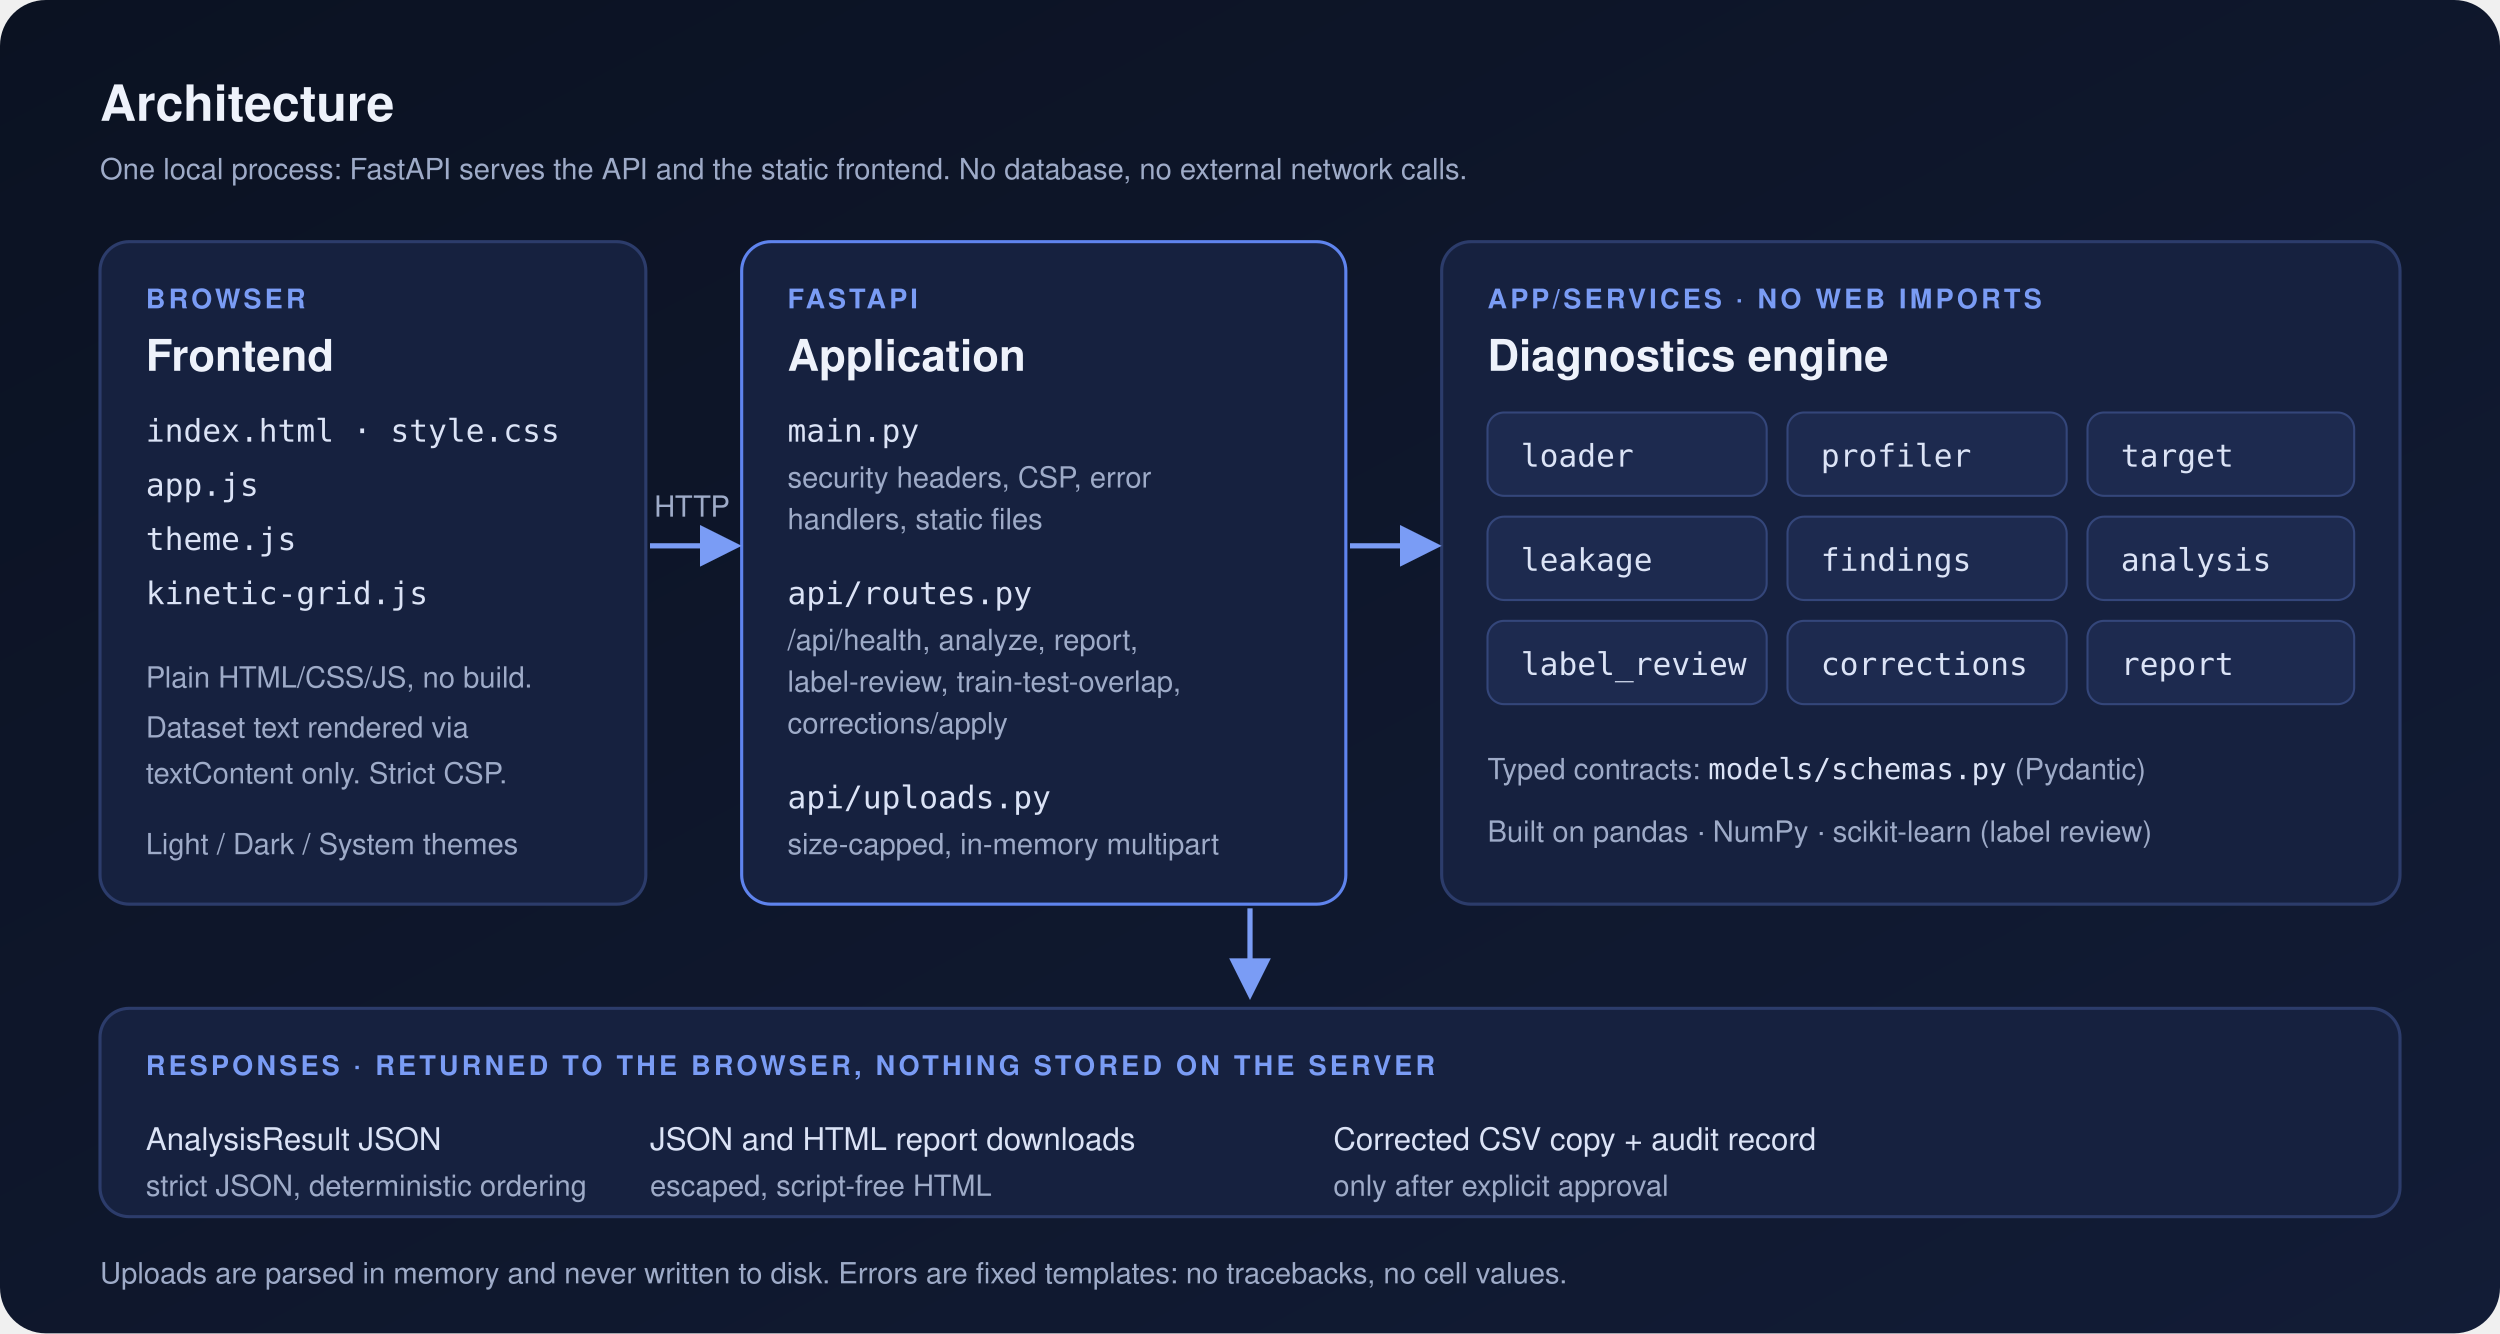
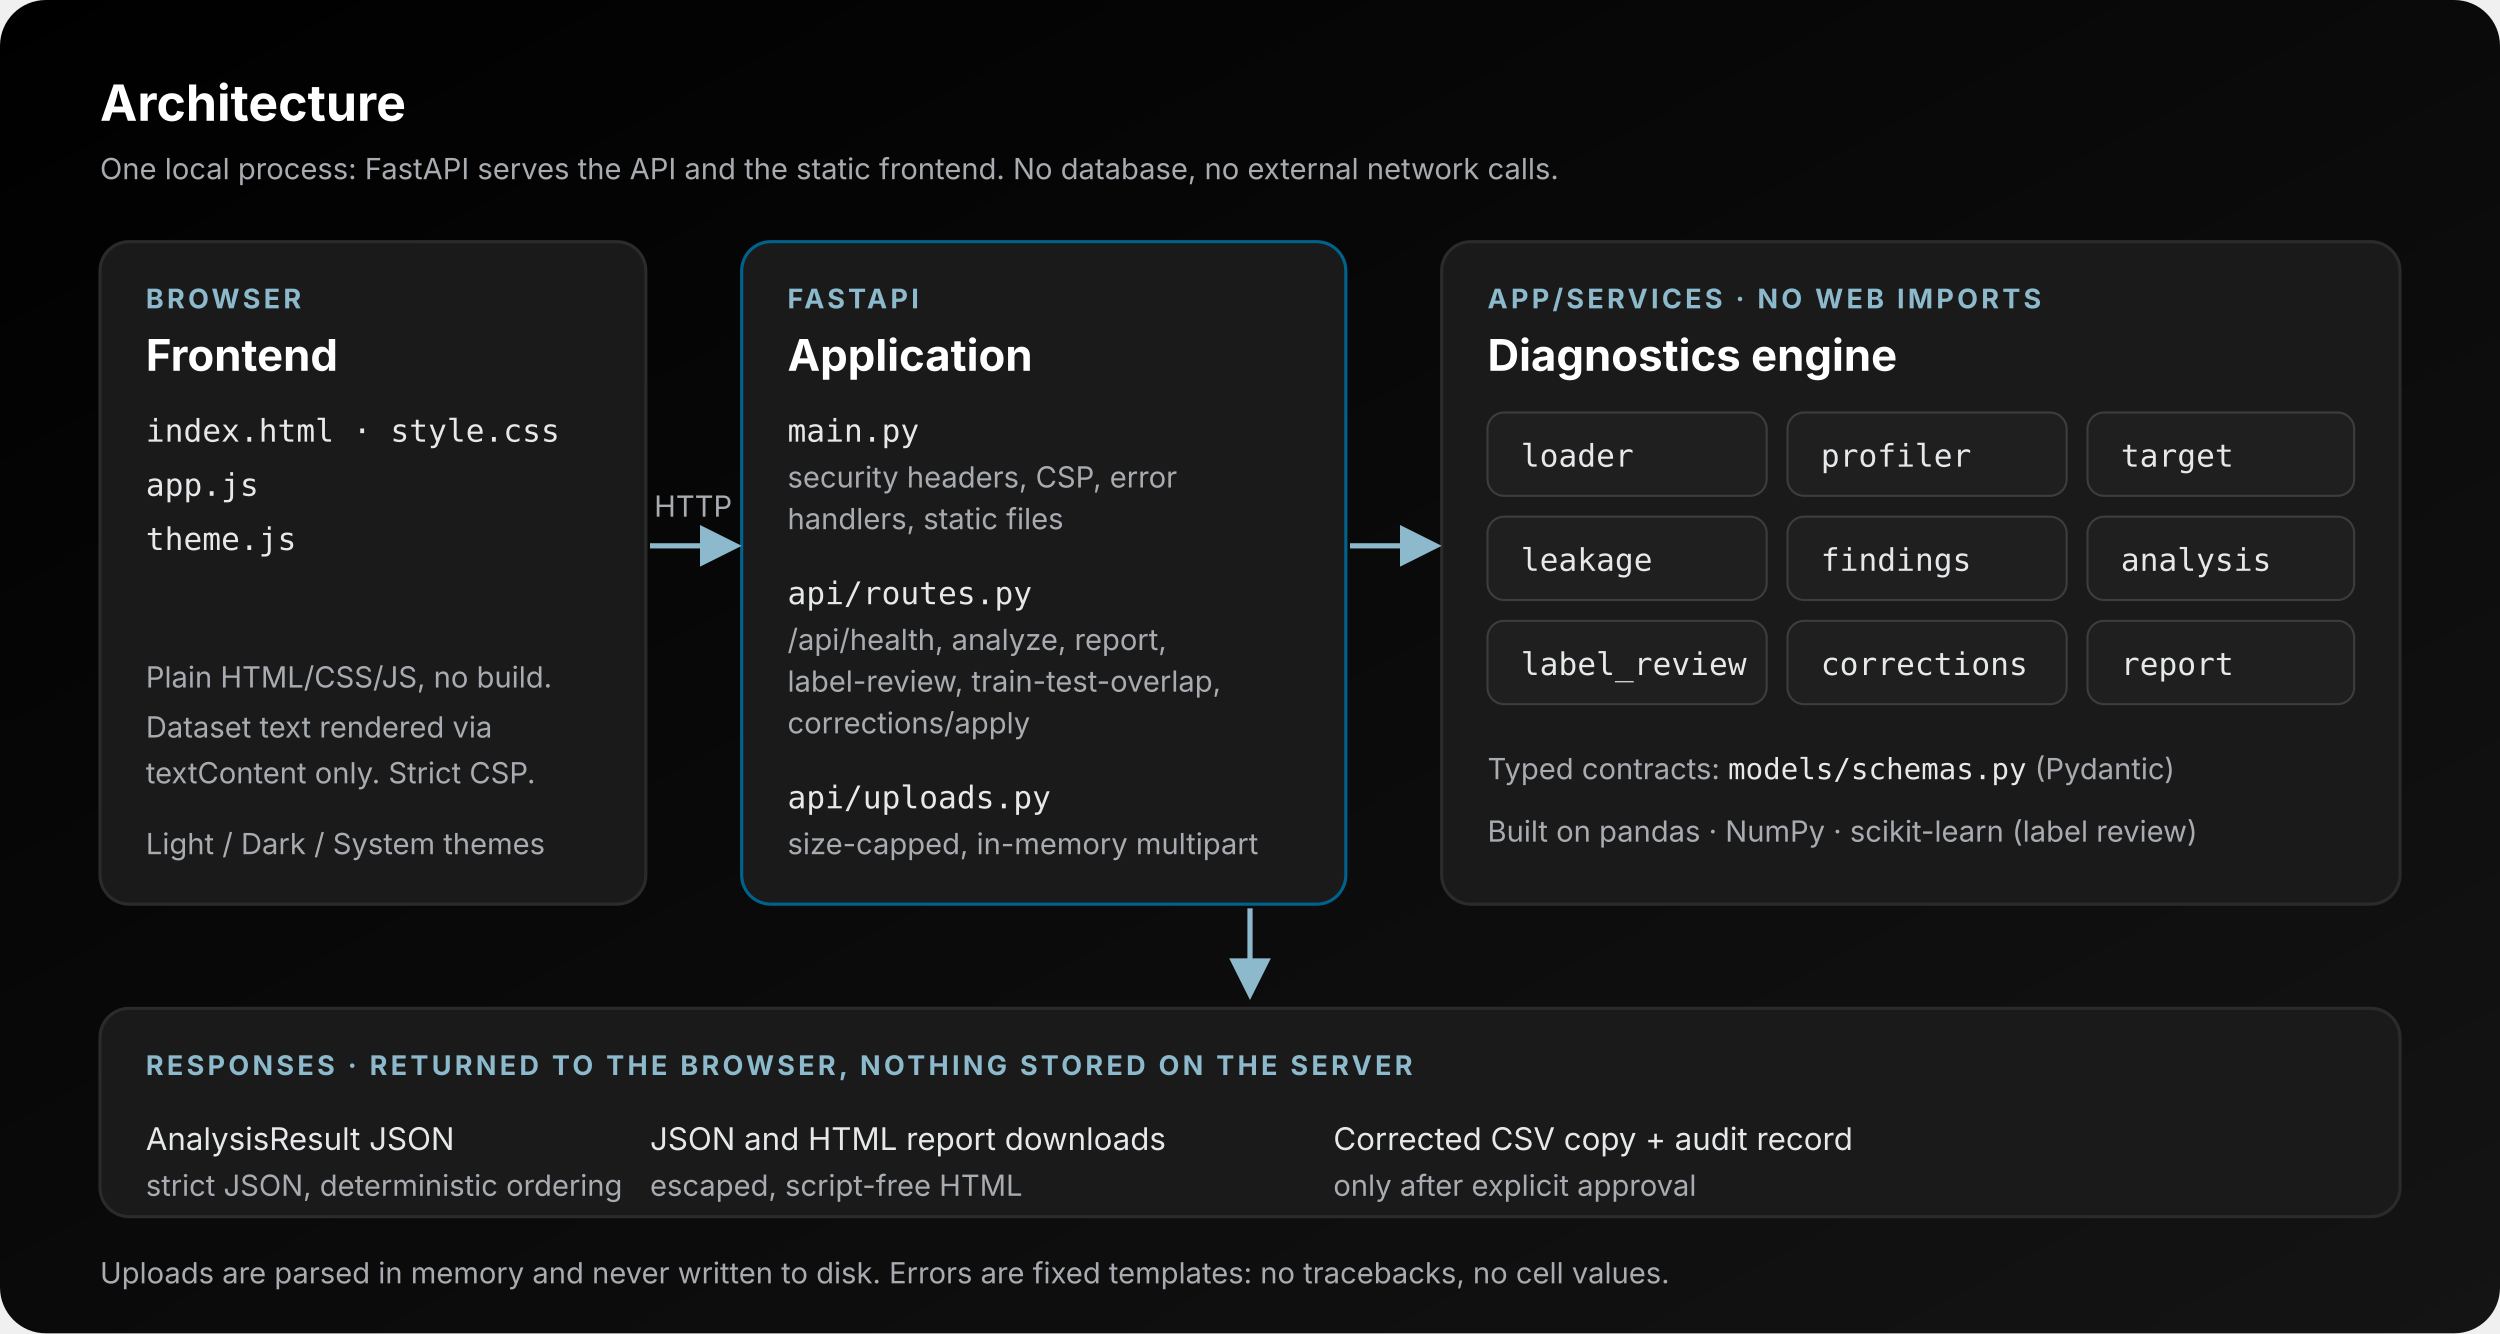
<svg xmlns="http://www.w3.org/2000/svg" viewBox="0 0 1200 640" width="1200" height="640" role="img" aria-labelledby="title desc">
  <defs>
    <linearGradient id="bg" x1="0" y1="0" x2="1" y2="1">
-       <stop offset="0" stop-color="#0b1222" />
-       <stop offset="1" stop-color="#121c36" />
+       <stop offset="0" stop-color="#000000" />
+       <stop offset="1" stop-color="#141414" />
    </linearGradient>
    <marker id="arrow" viewBox="0 0 10 10" refX="8" refY="5" markerWidth="8" markerHeight="8" orient="auto">
-       <path d="M0 0 10 5 0 10z" fill="#7a9cf5" />
+       <path d="M0 0 10 5 0 10z" fill="#8cb9cc" />
    </marker>
    <style>
-       .sans { font-family: ui-sans-serif, system-ui, -apple-system, 'Segoe UI', Helvetica, Arial, sans-serif; }
+       .sans { font-family: Inter, -apple-system, 'SF Pro Text', 'Segoe UI', system-ui, Helvetica, Arial, sans-serif; }
      .mono { font-family: ui-monospace, 'Cascadia Code', 'SF Mono', Consolas, monospace; }
-       .panel { fill: #16213f; stroke: #2c3c6b; stroke-width: 1.5; }
-       .panel-accent { fill: #16213f; stroke: #5f84ee; stroke-width: 1.5; }
-       .chip { fill: #1d2a4f; stroke: #34467a; stroke-width: 1; }
-       .label { fill: #7a9cf5; font-size: 13px; font-weight: 700; letter-spacing: 0.12em; }
-       .head { fill: #eef2fb; font-size: 21px; font-weight: 700; }
-       .file { fill: #dbe3f6; font-size: 15px; }
-       .desc { fill: #9eabc8; font-size: 14px; }
-       .flow { stroke: #7a9cf5; stroke-width: 2.5; fill: none; }
+       .panel { fill: #1a1a1a; stroke: #2b2b2b; stroke-width: 1.5; }
+       .panel-accent { fill: #1a1a1a; stroke: #00638e; stroke-width: 1.5; }
+       .chip { fill: #1f1f1f; stroke: #3d3d3d; stroke-width: 1; }
+       .label { fill: #8cb9cc; font-size: 13px; font-weight: 700; letter-spacing: 0.12em; }
+       .head { fill: #ffffff; font-size: 21px; font-weight: 700; }
+       .file { fill: #e6e8ea; font-size: 15px; }
+       .desc { fill: #a8acb1; font-size: 14px; }
+       .flow { stroke: #8cb9cc; stroke-width: 2.5; fill: none; }
    </style>
  </defs>
  <rect width="1200" height="640" rx="22" fill="url(#bg)" />
-   <text x="48" y="58" class="sans" fill="#eef2fb" font-size="24" font-weight="750">Architecture</text>
+   <text x="48" y="58" class="sans" fill="#ffffff" font-size="24" font-weight="750">Architecture</text>
  <text x="48" y="86" class="sans desc">One local process: FastAPI serves the API and the static frontend. No database, no external network calls.</text>
  <rect x="48" y="116" width="262" height="318" rx="14" class="panel" />
  <text x="70" y="148" class="sans label">BROWSER</text>
  <text x="70" y="178" class="sans head">Frontend</text>
  <text x="70" y="212" class="mono file">index.html · style.css</text>
  <text x="70" y="238" class="mono file">app.js</text>
  <text x="70" y="264" class="mono file">theme.js</text>
-   <text x="70" y="290" class="mono file">kinetic-grid.js</text>
  <text x="70" y="330" class="sans desc">Plain HTML/CSS/JS, no build.</text>
  <text x="70" y="354" class="sans desc">Dataset text rendered via</text>
  <text x="70" y="376" class="sans desc">textContent only. Strict CSP.</text>
  <text x="70" y="410" class="sans desc">Light / Dark / System themes</text>
  <rect x="356" y="116" width="290" height="318" rx="14" class="panel-accent" />
  <text x="378" y="148" class="sans label">FASTAPI</text>
  <text x="378" y="178" class="sans head">Application</text>
  <text x="378" y="212" class="mono file">main.py</text>
  <text x="378" y="234" class="sans desc">security headers, CSP, error</text>
  <text x="378" y="254" class="sans desc">handlers, static files</text>
  <text x="378" y="290" class="mono file">api/routes.py</text>
  <text x="378" y="312" class="sans desc">/api/health, analyze, report,</text>
  <text x="378" y="332" class="sans desc">label-review, train-test-overlap,</text>
  <text x="378" y="352" class="sans desc">corrections/apply</text>
  <text x="378" y="388" class="mono file">api/uploads.py</text>
  <text x="378" y="410" class="sans desc">size-capped, in-memory multipart</text>
  <rect x="692" y="116" width="460" height="318" rx="14" class="panel" />
  <text x="714" y="148" class="sans label">APP/SERVICES · NO WEB IMPORTS</text>
  <text x="714" y="178" class="sans head">Diagnostics engine</text>
  <g class="mono file">
    <rect x="714" y="198" width="134" height="40" rx="8" class="chip" />
    <text x="730" y="224">loader</text>
    <rect x="858" y="198" width="134" height="40" rx="8" class="chip" />
    <text x="874" y="224">profiler</text>
    <rect x="1002" y="198" width="128" height="40" rx="8" class="chip" />
    <text x="1018" y="224">target</text>
    <rect x="714" y="248" width="134" height="40" rx="8" class="chip" />
    <text x="730" y="274">leakage</text>
    <rect x="858" y="248" width="134" height="40" rx="8" class="chip" />
    <text x="874" y="274">findings</text>
    <rect x="1002" y="248" width="128" height="40" rx="8" class="chip" />
    <text x="1018" y="274">analysis</text>
    <rect x="714" y="298" width="134" height="40" rx="8" class="chip" />
    <text x="730" y="324">label_review</text>
    <rect x="858" y="298" width="134" height="40" rx="8" class="chip" />
    <text x="874" y="324">corrections</text>
    <rect x="1002" y="298" width="128" height="40" rx="8" class="chip" />
    <text x="1018" y="324">report</text>
  </g>
-   <text x="714" y="374" class="sans desc">Typed contracts: <tspan class="mono" fill="#dbe3f6">models/schemas.py</tspan> (Pydantic)</text>
+   <text x="714" y="374" class="sans desc">Typed contracts: <tspan class="mono" fill="#e6e8ea">models/schemas.py</tspan> (Pydantic)</text>
  <text x="714" y="404" class="sans desc">Built on pandas · NumPy · scikit-learn (label review)</text>
  <path d="M312 262h40" class="flow" marker-end="url(#arrow)" />
  <text x="314" y="248" class="sans desc" font-size="12">HTTP</text>
  <path d="M648 262h40" class="flow" marker-end="url(#arrow)" />
  <path d="M600 436v40" class="flow" marker-end="url(#arrow)" />
  <rect x="48" y="484" width="1104" height="100" rx="14" class="panel" />
  <text x="70" y="516" class="sans label">RESPONSES · RETURNED TO THE BROWSER, NOTHING STORED ON THE SERVER</text>
  <text x="70" y="552" class="sans file">AnalysisResult JSON</text>
  <text x="312" y="552" class="sans file">JSON and HTML report downloads</text>
  <text x="640" y="552" class="sans file">Corrected CSV copy + audit record</text>
  <text x="70" y="574" class="sans desc">strict JSON, deterministic ordering</text>
  <text x="312" y="574" class="sans desc">escaped, script-free HTML</text>
  <text x="640" y="574" class="sans desc">only after explicit approval</text>
  <text x="48" y="616" class="sans desc">Uploads are parsed in memory and never written to disk. Errors are fixed templates: no tracebacks, no cell values.</text>
</svg>
